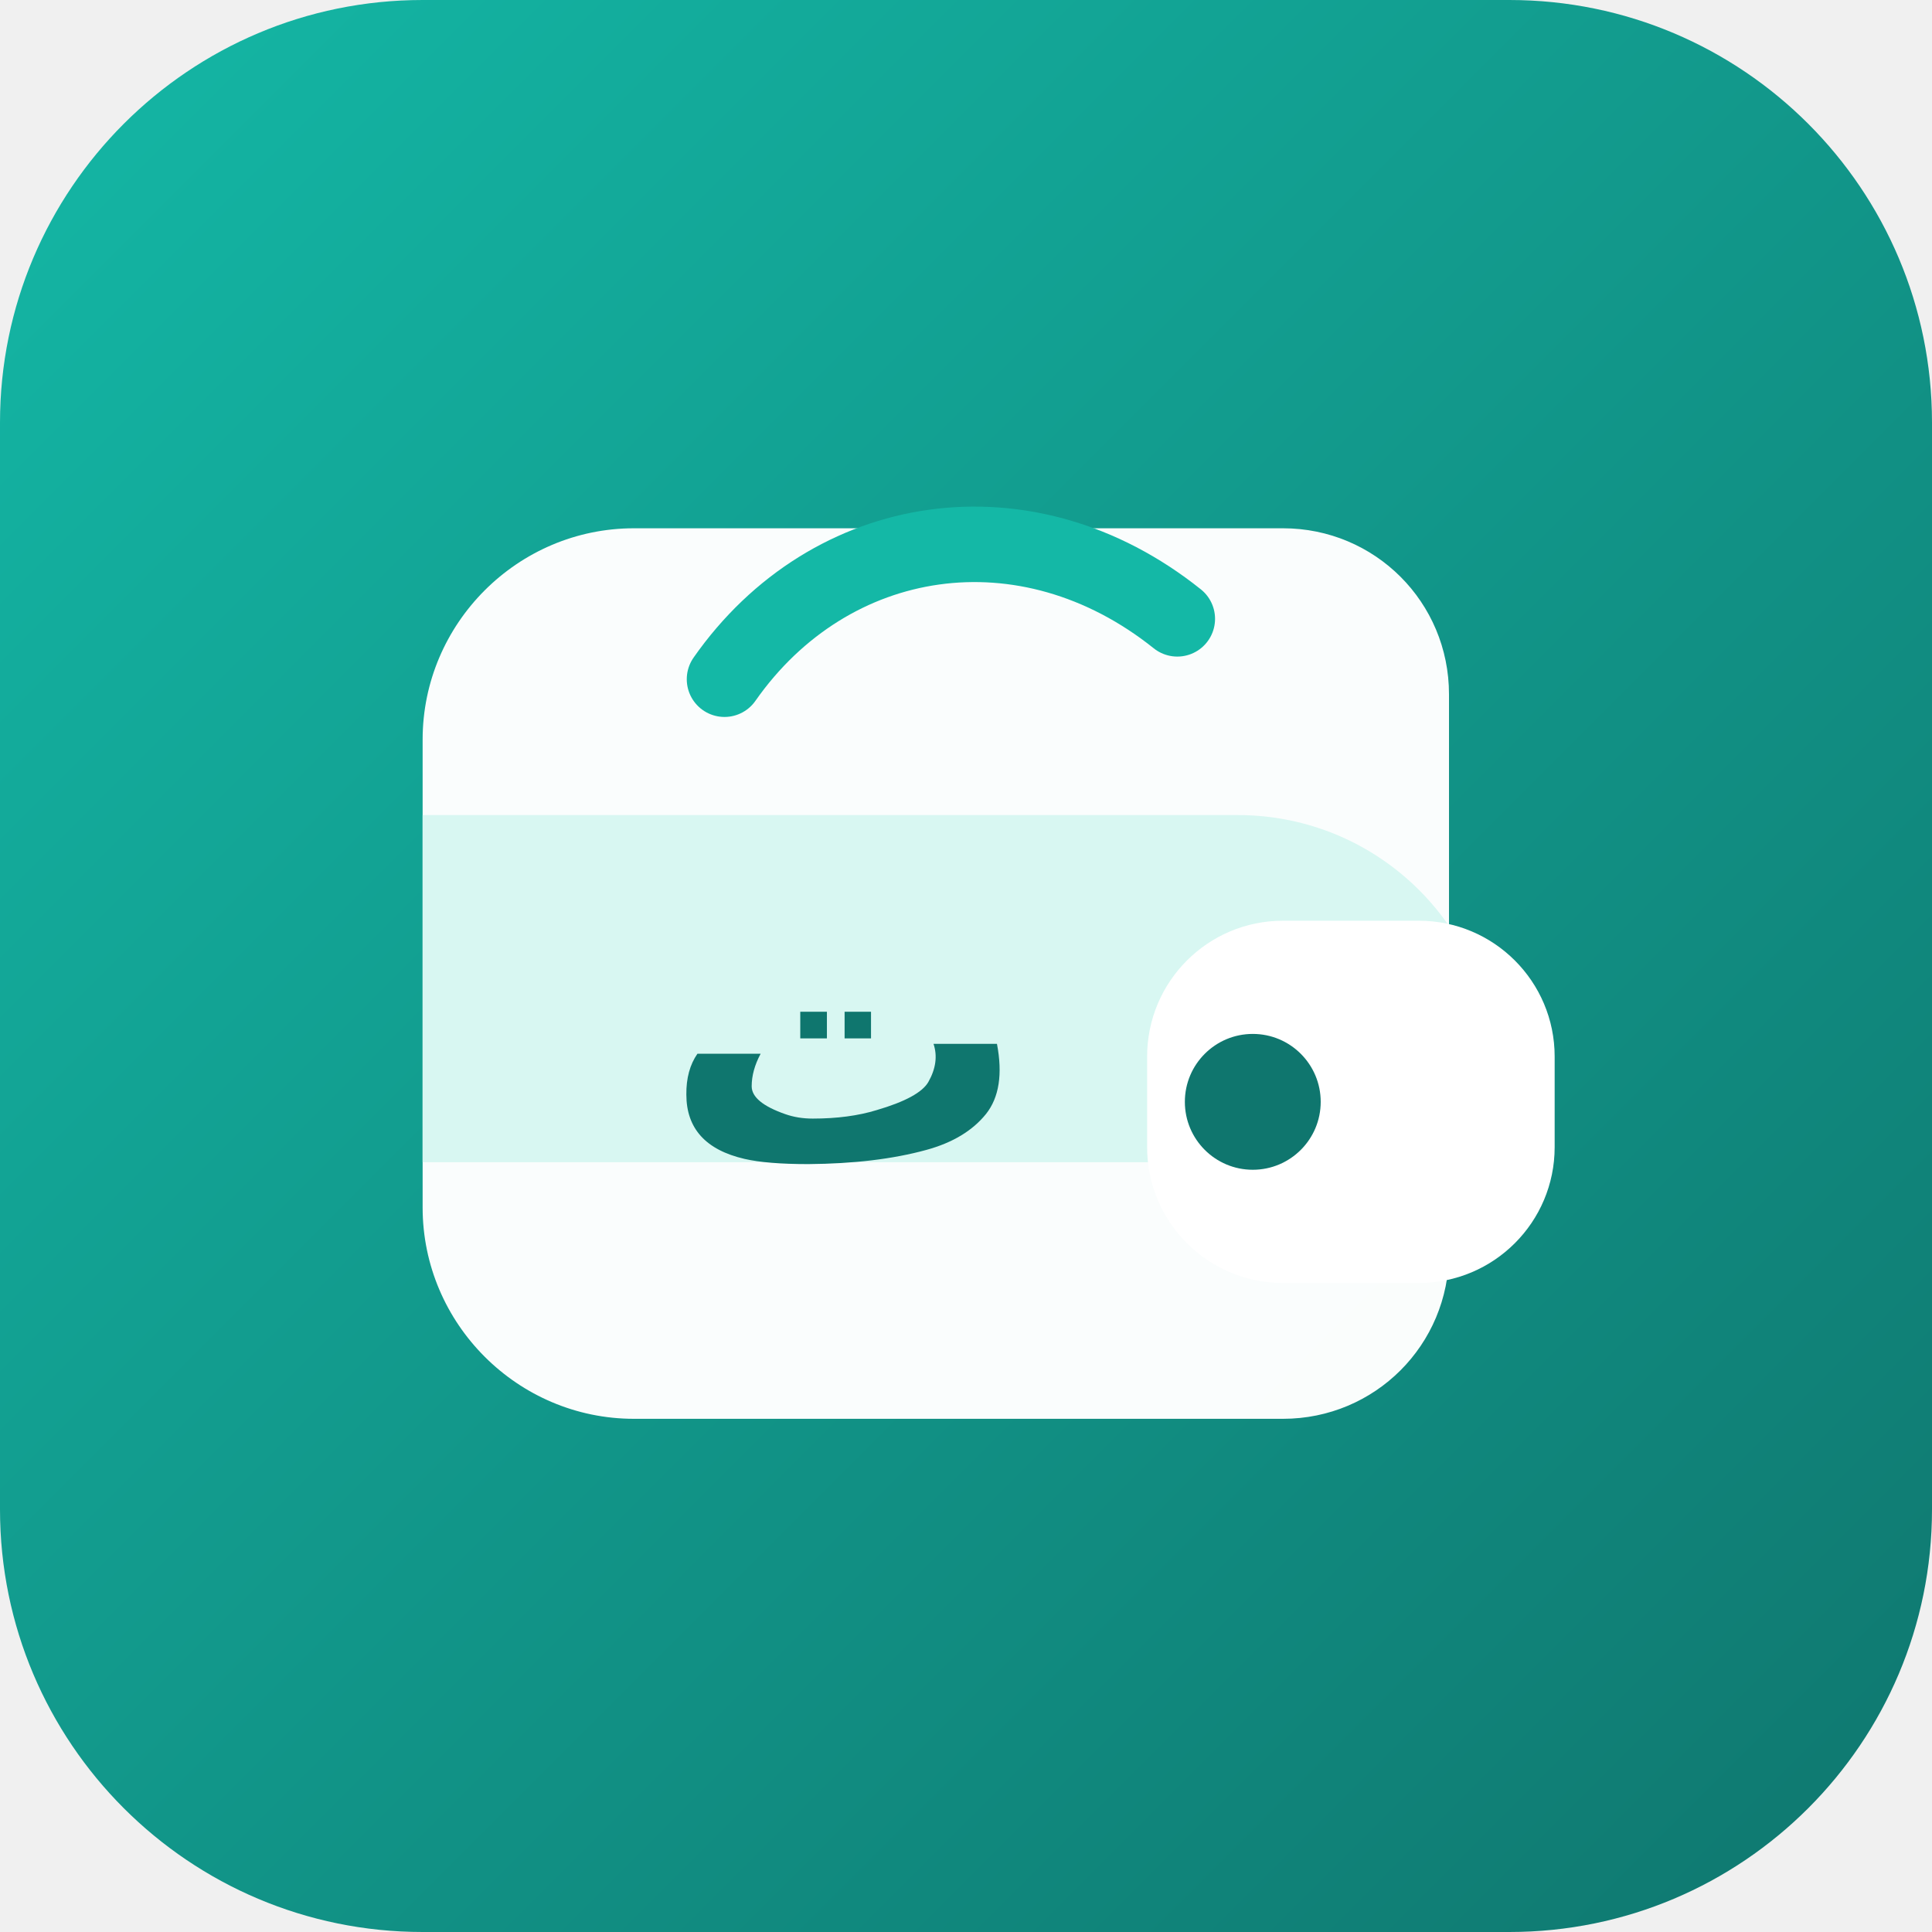
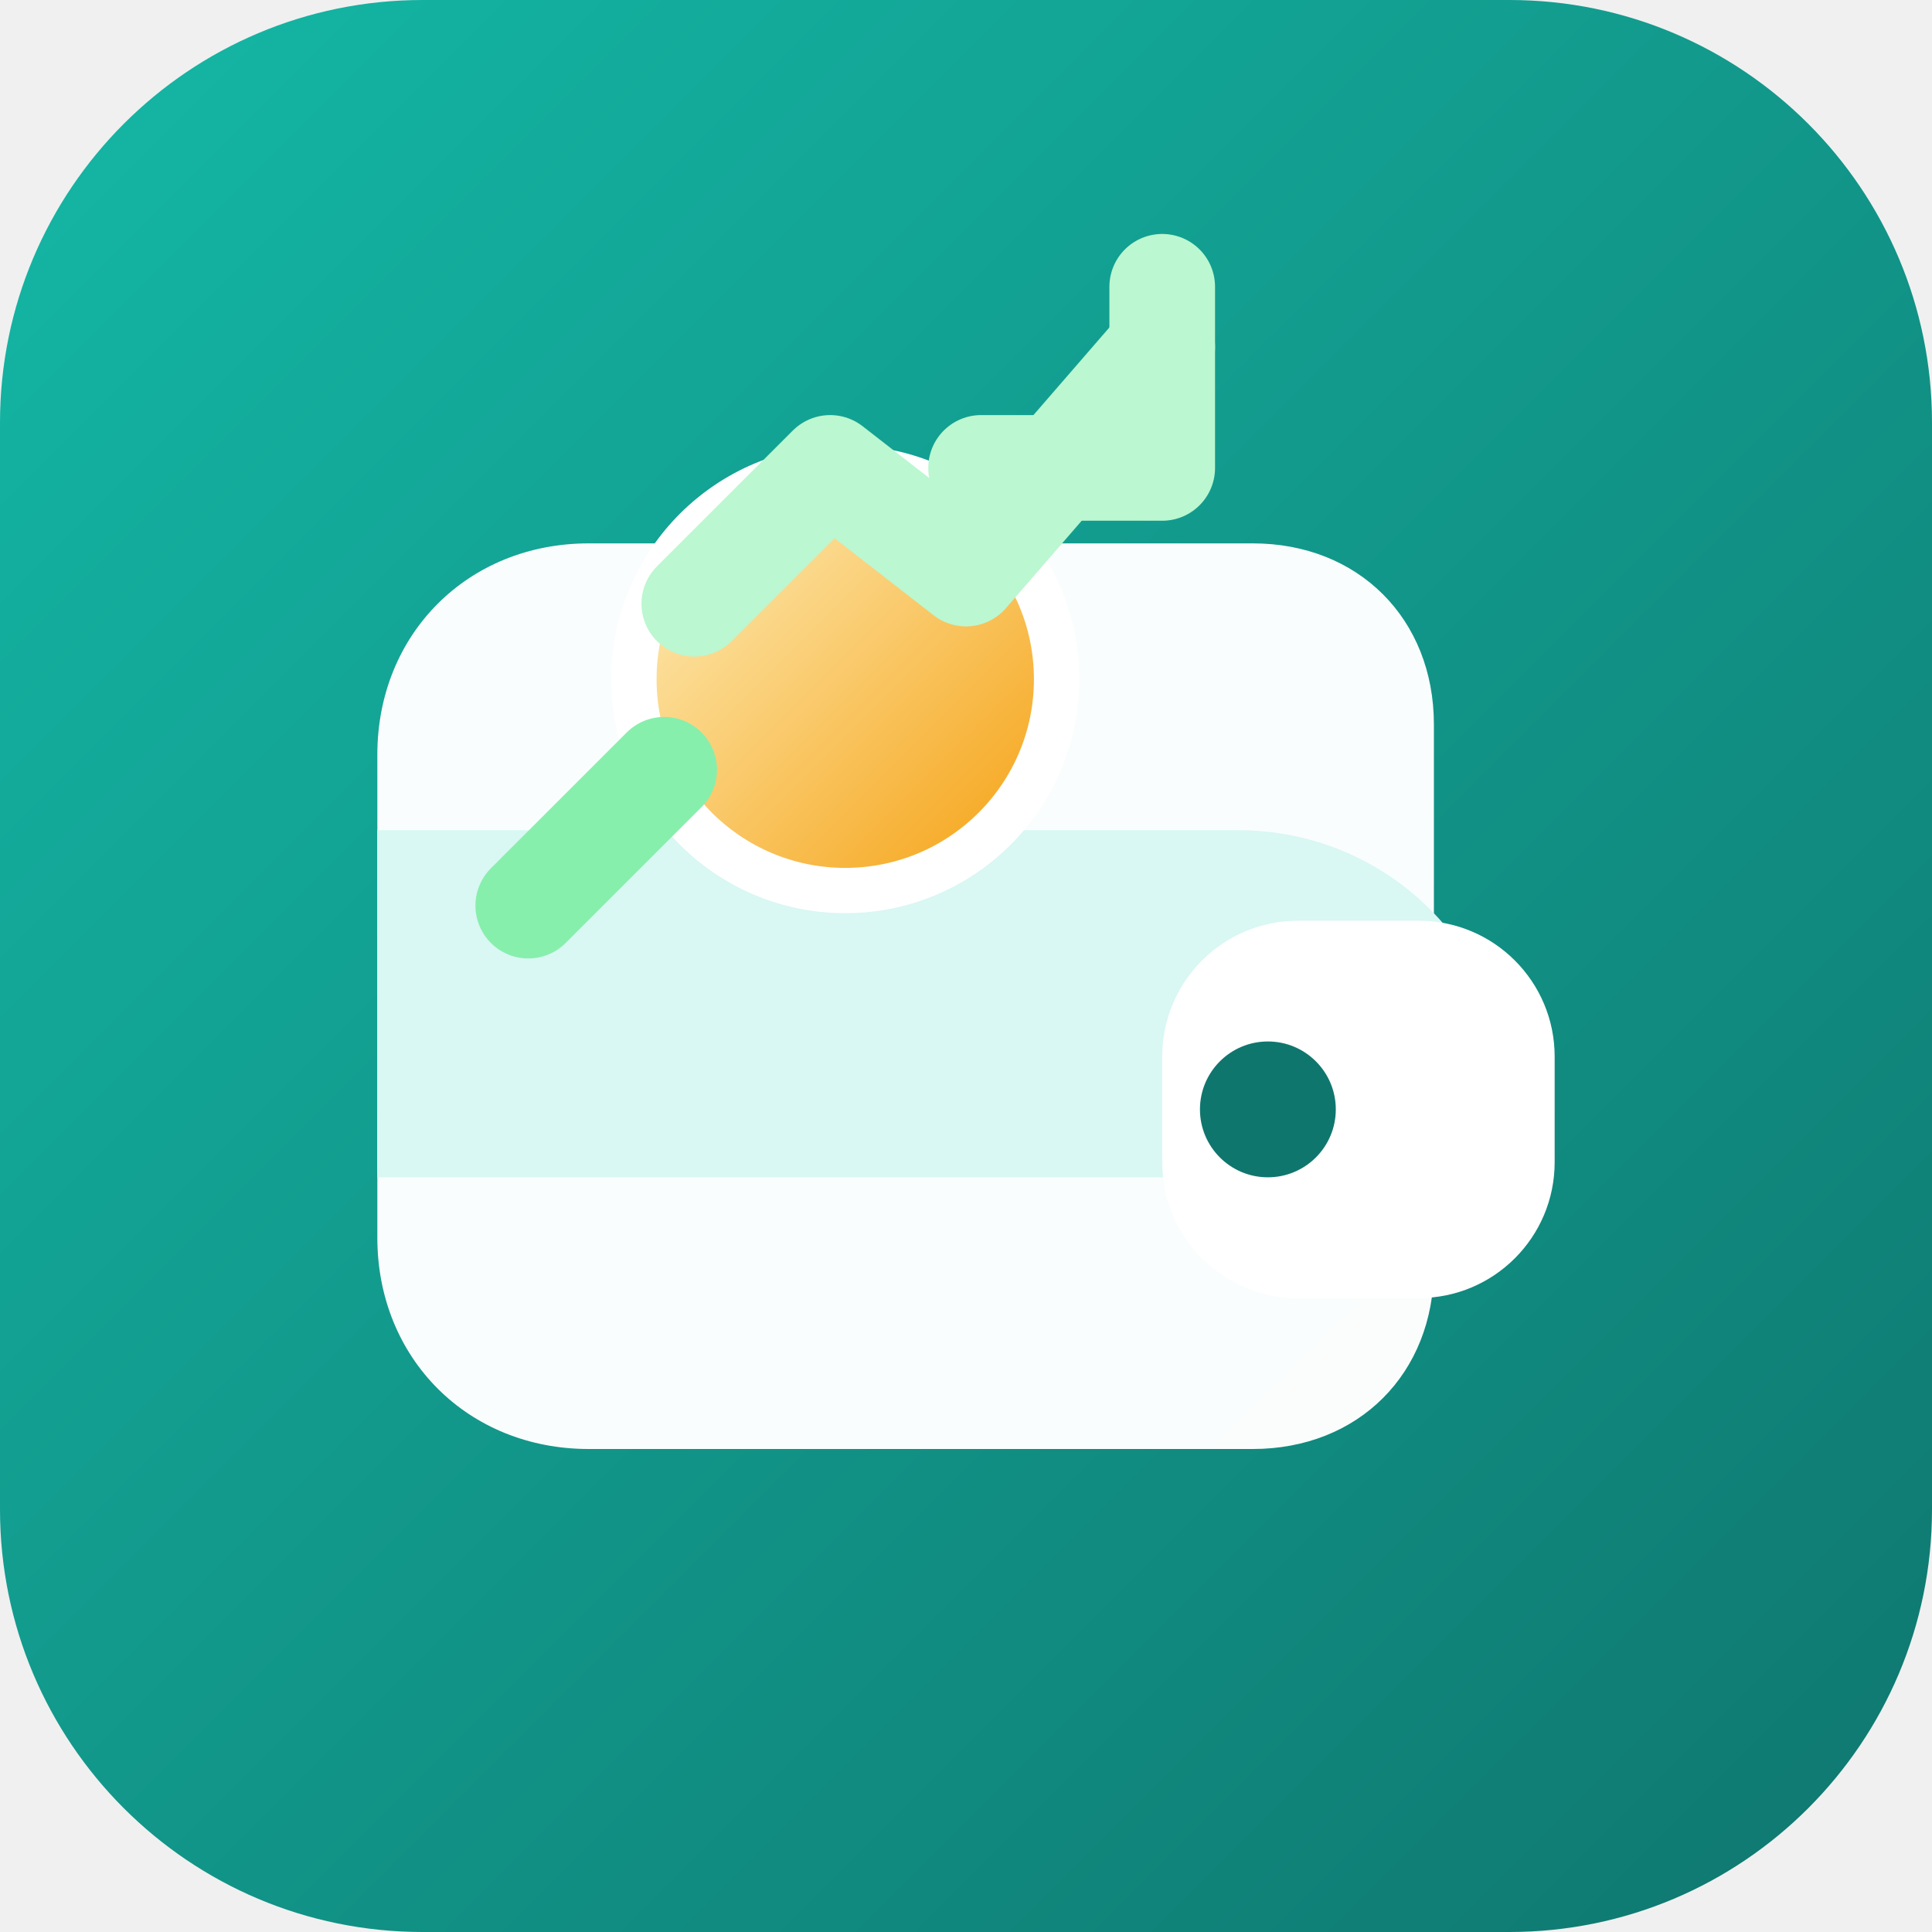
- <svg xmlns="http://www.w3.org/2000/svg" viewBox="0 0 128 128" role="img" aria-label="دخل‌وخرج من">
+ <svg xmlns="http://www.w3.org/2000/svg" viewBox="0 0 128 128" role="img" aria-label="Finance wallet icon">
  <defs>
    <linearGradient id="bg" x1="0" y1="0" x2="1" y2="1">
      <stop offset="0" stop-color="#14b8a6" />
      <stop offset="1" stop-color="#0f766e" />
    </linearGradient>
+     <linearGradient id="coin" x1="0" y1="0" x2="1" y2="1">
+       <stop offset="0" stop-color="#fef3c7" />
+       <stop offset="1" stop-color="#f59e0b" />
+     </linearGradient>
  </defs>
  <rect width="128" height="128" rx="28" fill="url(#bg)" />
-   <path d="M28 49c0-7.7 6.3-14 14-14h43c6.1 0 11 4.9 11 11v37c0 6.1-4.9 11-11 11H42c-7.7 0-14-6.3-14-14V49Z" fill="#fff" opacity=".98" />
-   <path d="M28 54h54c9.4 0 17 7.6 17 17v6H28V54Z" fill="#d8f7f2" />
-   <rect x="76" y="61" width="27" height="24" rx="9" fill="#fff" />
-   <circle cx="83" cy="73" r="4.5" fill="#0f766e" />
-   <path d="M48 45c7-10 20-12 30-4" fill="none" stroke="#14b8a6" stroke-width="5" stroke-linecap="round" />
-   <text x="56" y="77" text-anchor="middle" font-family="Tahoma, Arial, sans-serif" font-size="24" font-weight="800" fill="#0f766e">ت</text>
+   <path d="M25 50c0-8 6-14 14-14h44c7 0 12 5 12 12v36c0 7-5 12-12 12H39c-8 0-14-6-14-14V50Z" fill="#fff" opacity=".98" />
+   <path d="M25 55h57c10 0 18 8 18 18v5H25V55Z" fill="#d9f7f3" />
+   <rect x="77" y="61" width="26" height="25" rx="9" fill="#fff" />
+   <circle cx="84" cy="73.5" r="4.5" fill="#0f766e" />
+   <circle cx="56" cy="45" r="14" fill="url(#coin)" stroke="#fff" stroke-width="3" />
+   <path d="M44 51 35 60" fill="none" stroke="#86efac" stroke-width="7" stroke-linecap="round" />
+   <path d="M46 40 55 31l9 7 13-15" fill="none" stroke="#bbf7d0" stroke-width="7" stroke-linecap="round" stroke-linejoin="round" />
+   <path d="M77 19v12h-12" fill="none" stroke="#bbf7d0" stroke-width="7" stroke-linecap="round" stroke-linejoin="round" />
</svg>
